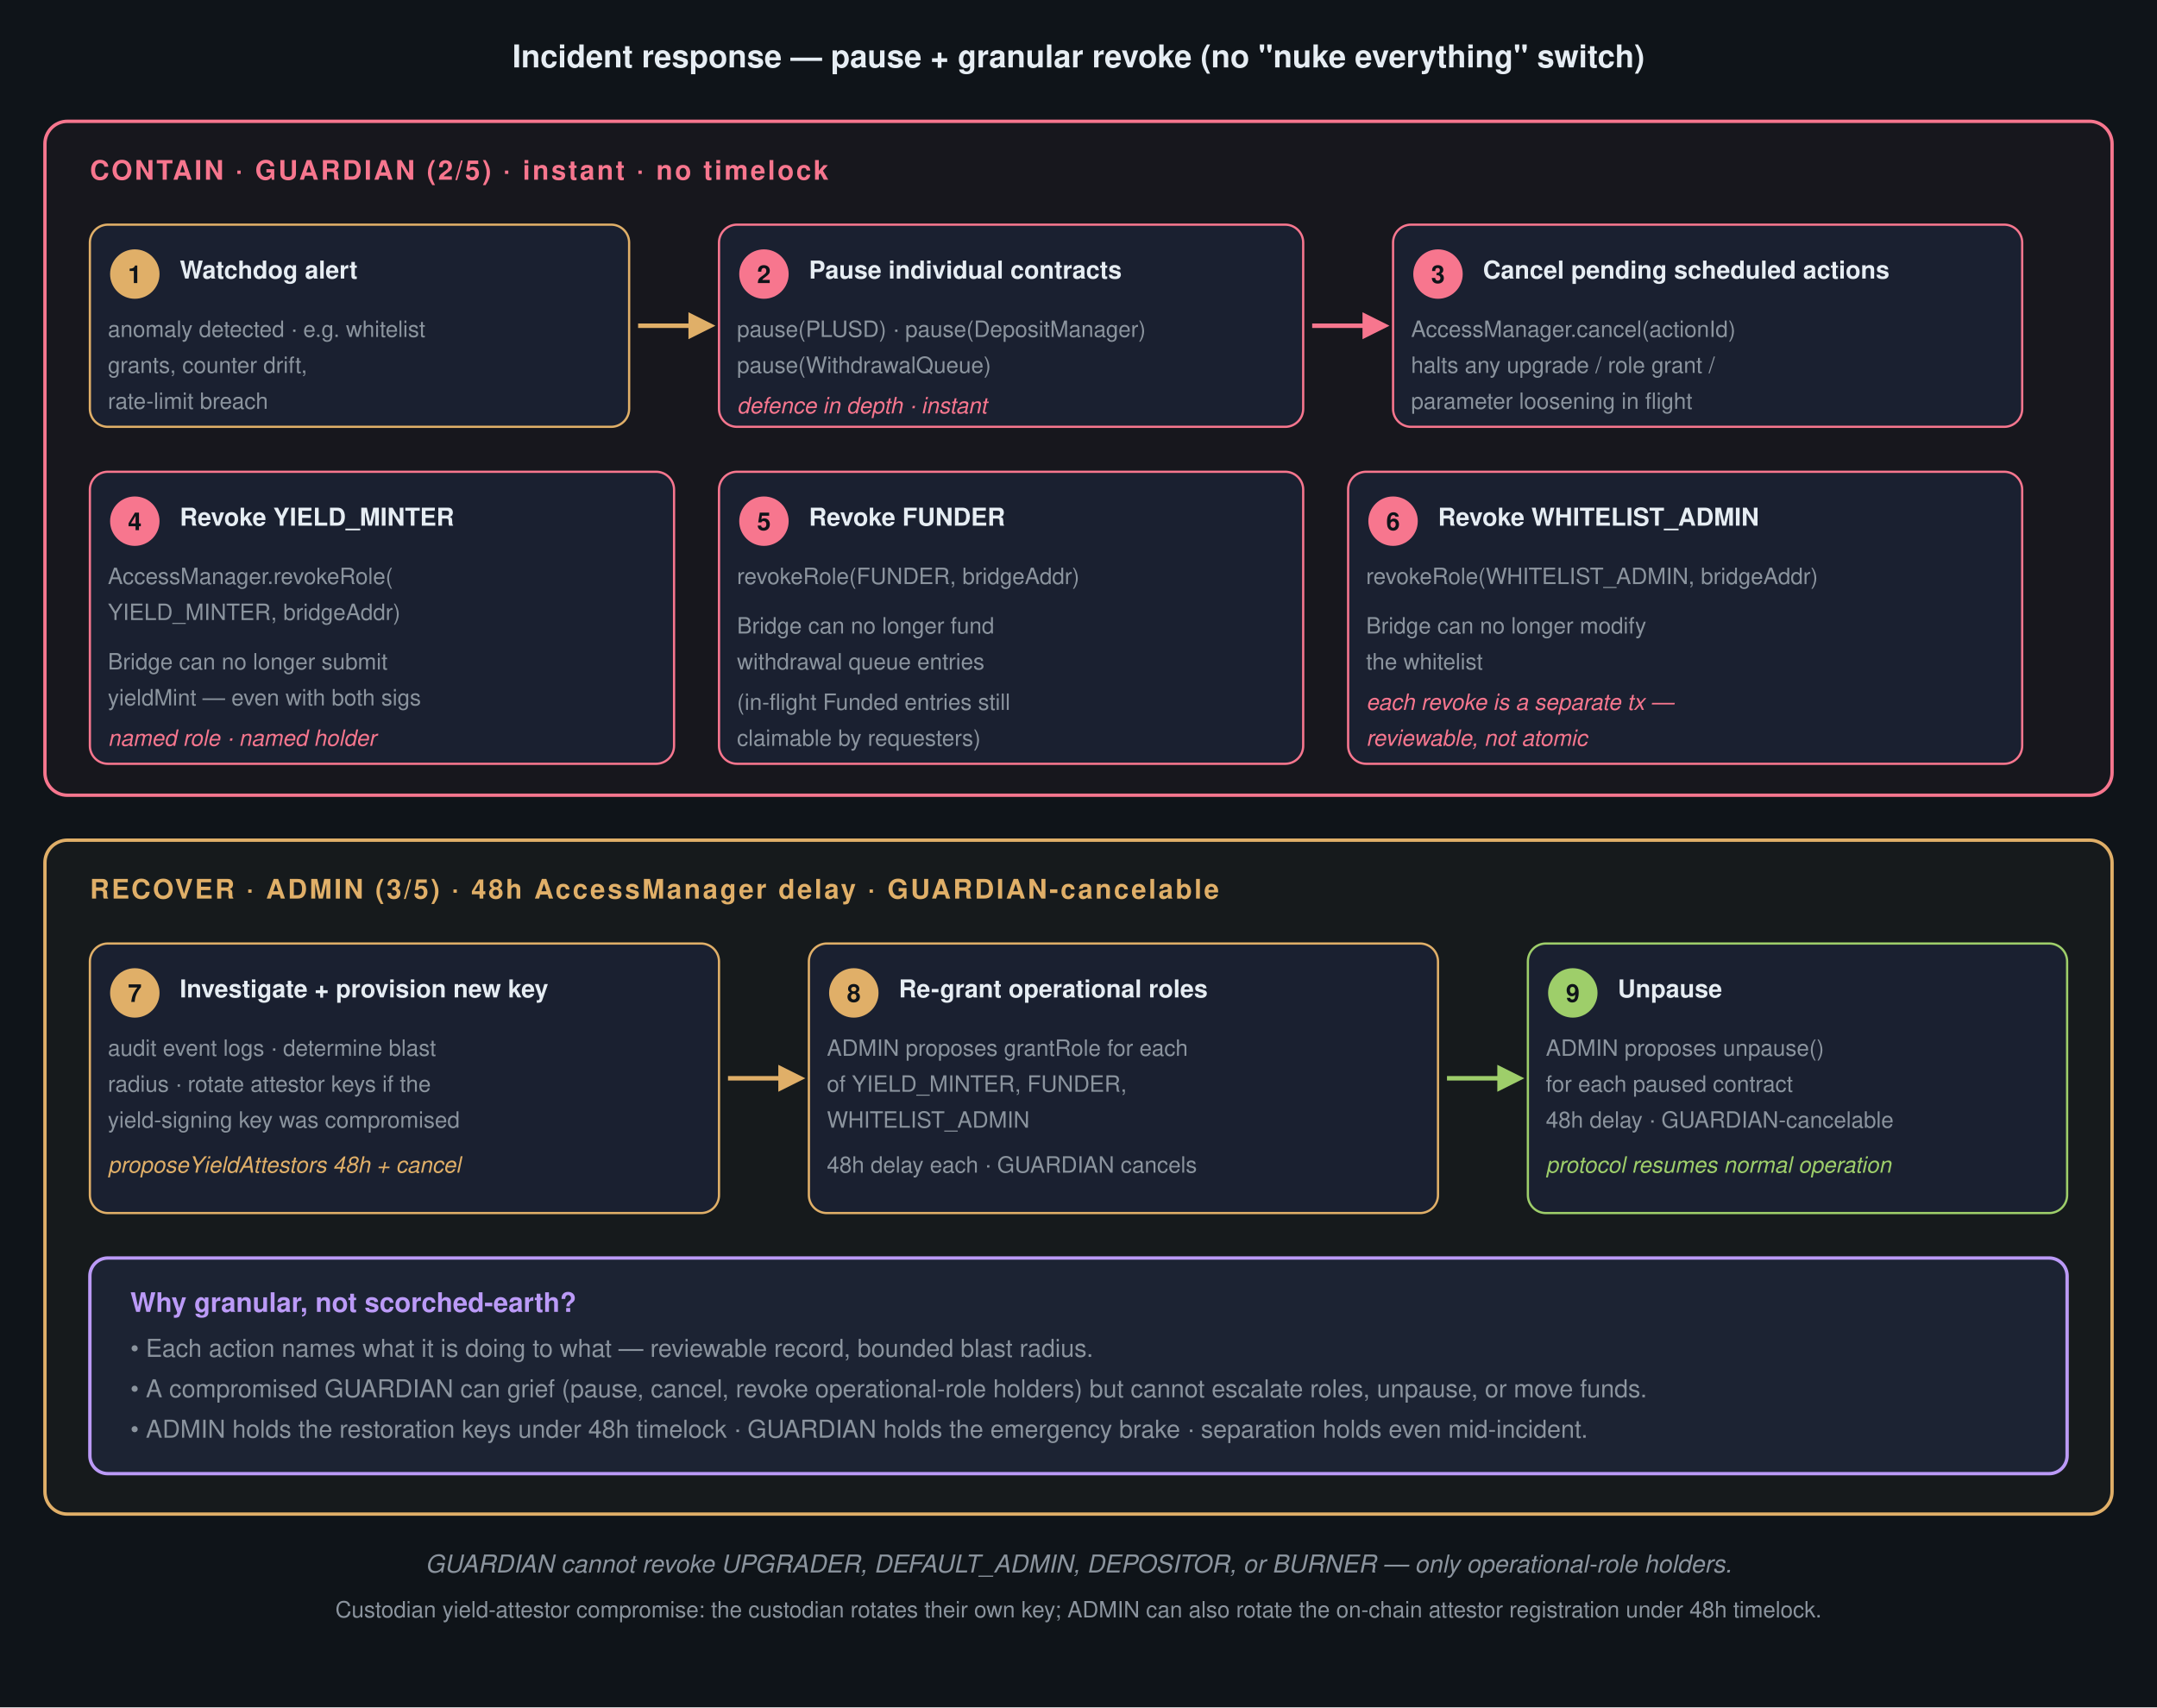
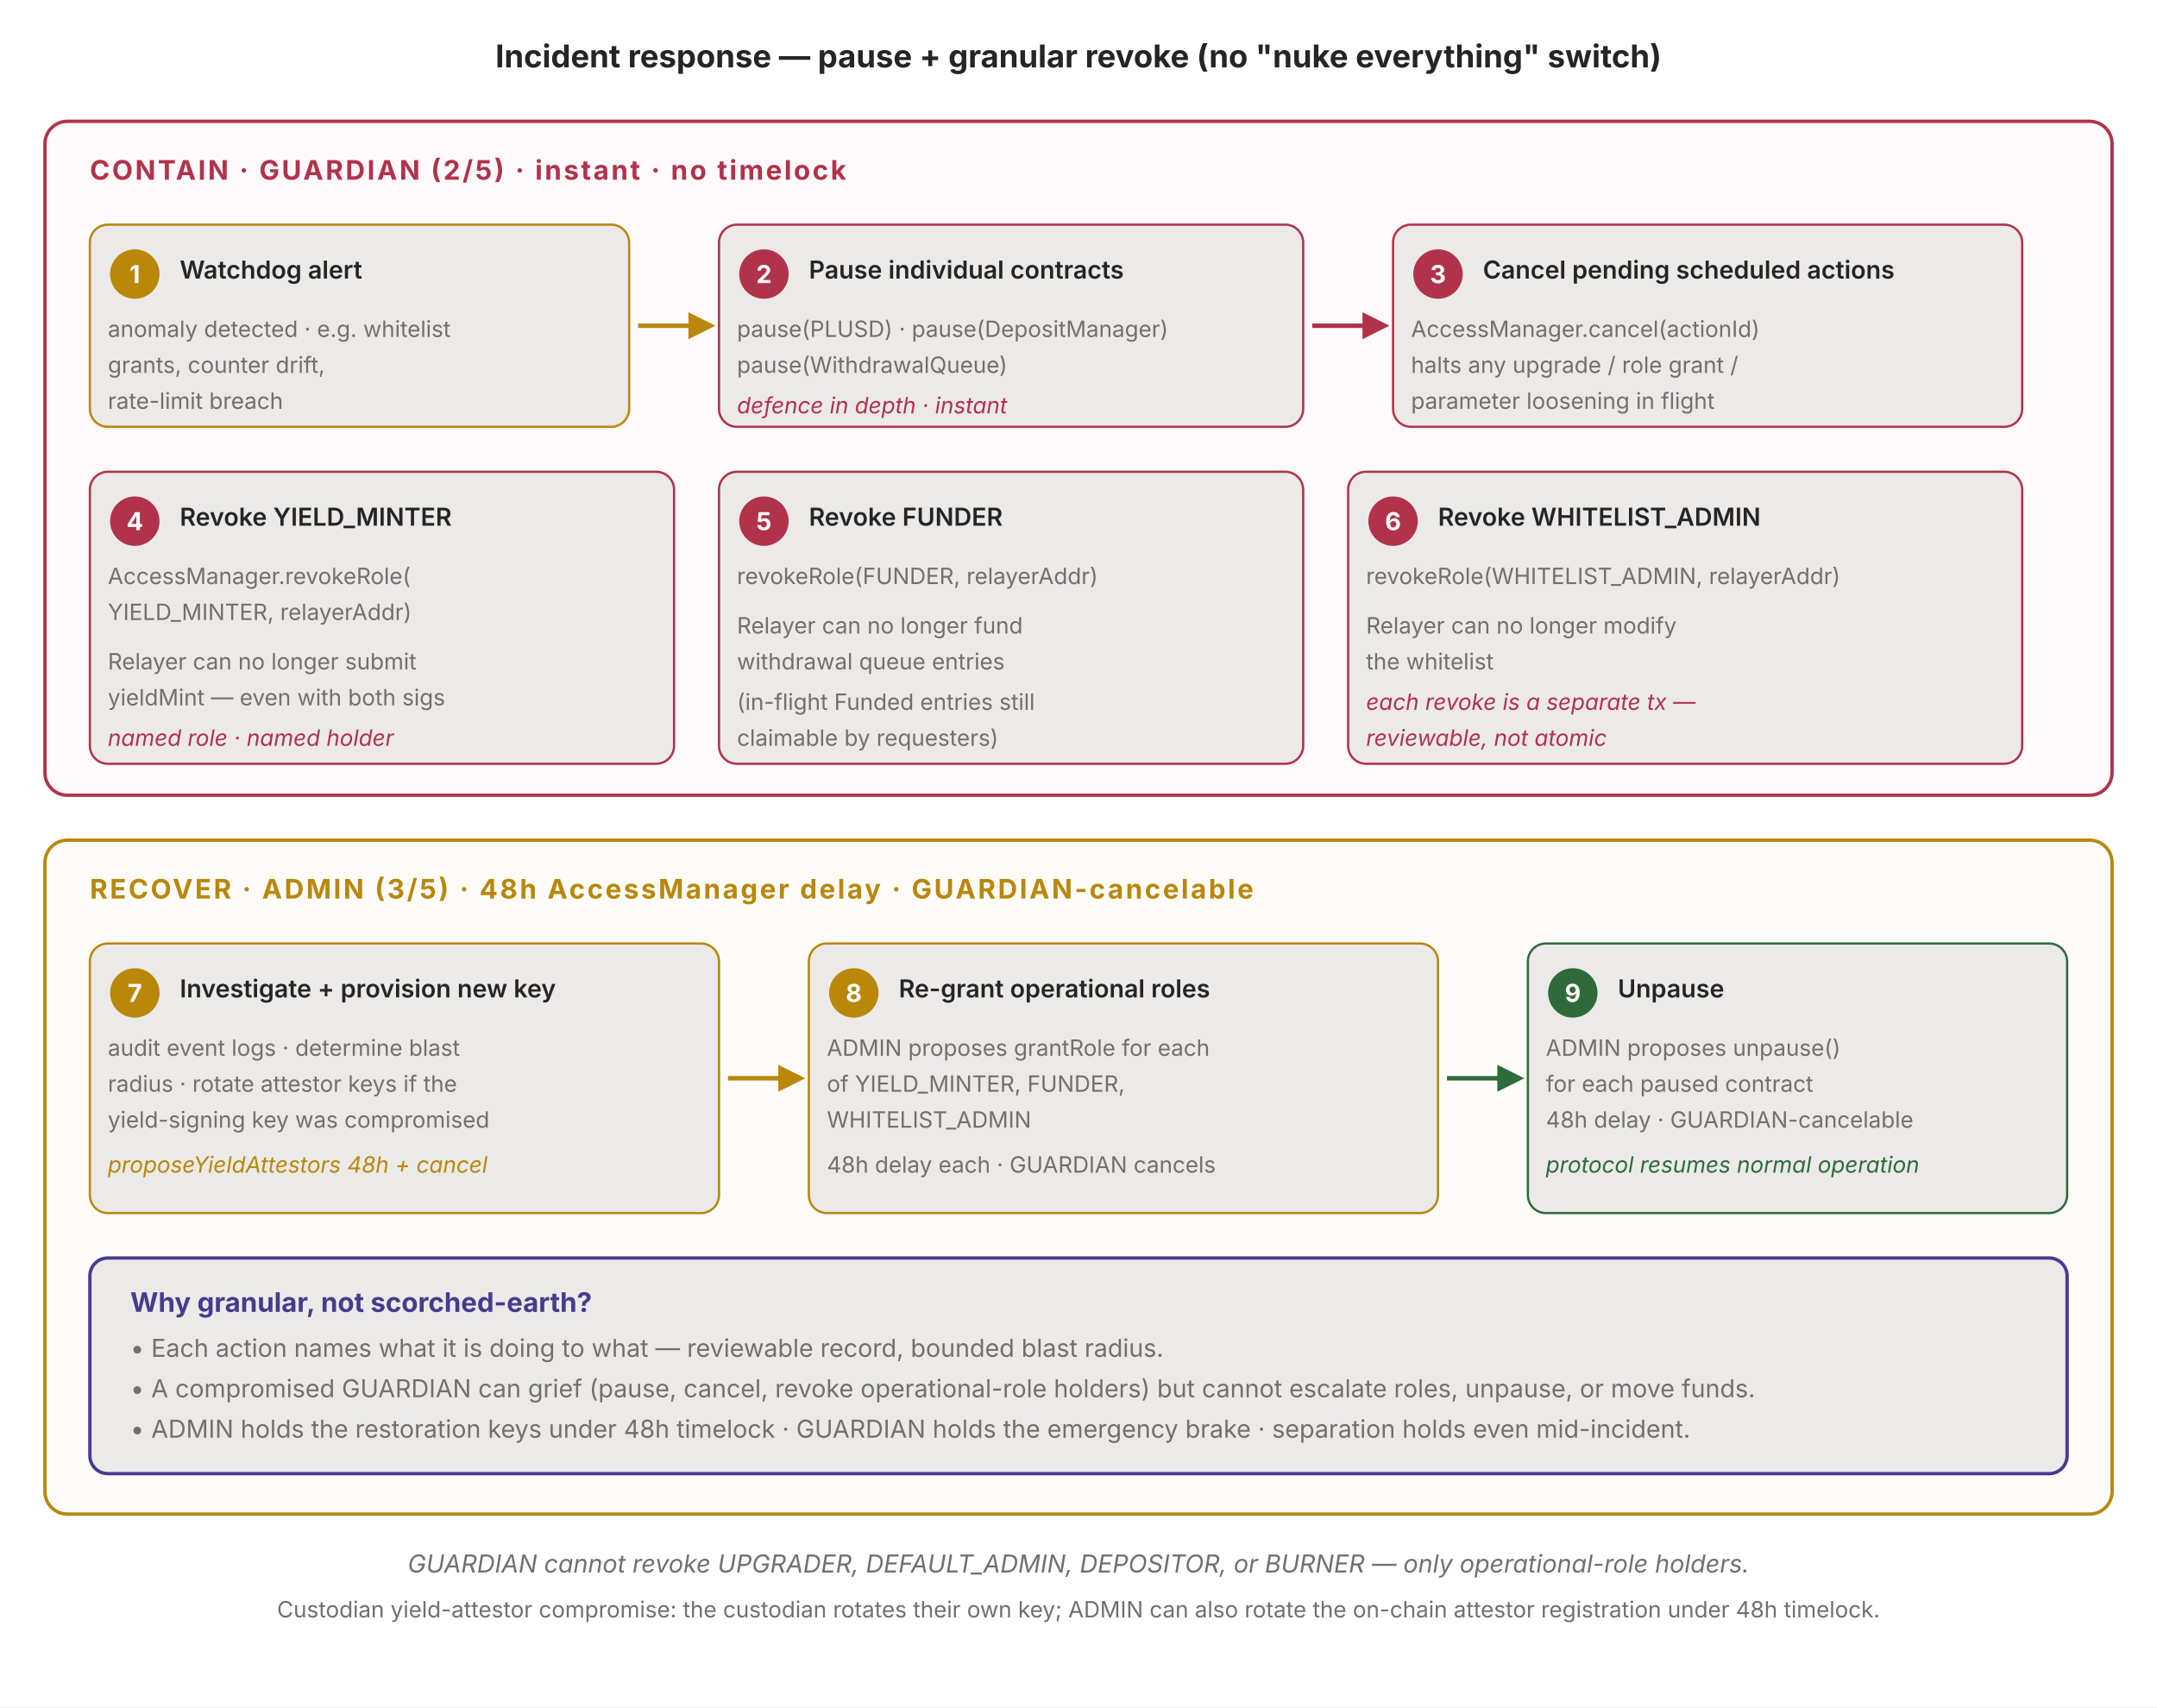
- <svg xmlns="http://www.w3.org/2000/svg" width="960" height="760" viewBox="0 0 960 760" font-family="-apple-system, BlinkMacSystemFont, 'Segoe UI', Helvetica, Arial, sans-serif">
-   <rect width="960" height="760" fill="#0f1419" />
+ <svg xmlns="http://www.w3.org/2000/svg" width="960" height="760" viewBox="0 0 960 760" font-family="Graphik LC, Inter, ui-sans-serif, system-ui, sans-serif">
+   <rect width="960" height="760" fill="#ffffff" />
  <defs>
    <marker id="a-rose-9" viewBox="0 0 10 10" refX="8" refY="5" markerWidth="6" markerHeight="6" orient="auto">
-       <path d="M 0 0 L 10 5 L 0 10 z" fill="#f7768e" />
+       <path d="M 0 0 L 10 5 L 0 10 z" fill="#b1334b" />
    </marker>
    <marker id="a-sage-9" viewBox="0 0 10 10" refX="8" refY="5" markerWidth="6" markerHeight="6" orient="auto">
-       <path d="M 0 0 L 10 5 L 0 10 z" fill="#9ece6a" />
+       <path d="M 0 0 L 10 5 L 0 10 z" fill="#2f6b3a" />
    </marker>
    <marker id="a-amb-9" viewBox="0 0 10 10" refX="8" refY="5" markerWidth="6" markerHeight="6" orient="auto">
-       <path d="M 0 0 L 10 5 L 0 10 z" fill="#e0af68" />
+       <path d="M 0 0 L 10 5 L 0 10 z" fill="#b9870a" />
    </marker>
  </defs>
-   <text text-anchor="middle" x="480" y="30" fill="#e6edf3" font-size="14" font-weight="700">Incident response — pause + granular revoke (no "nuke everything" switch)</text>
-   <rect x="20" y="54" width="920" height="300" rx="10" fill="rgba(247,118,142,0.04)" stroke="#f7768e" stroke-width="1.5" />
-   <text x="40" y="80" fill="#f7768e" font-size="12" font-weight="700" letter-spacing="1">CONTAIN · GUARDIAN (2/5) · instant · no timelock</text>
-   <rect x="40" y="100" width="240" height="90" rx="8" fill="#1a2030" stroke="#e0af68" stroke-width="1" />
-   <circle cx="60" cy="122" r="11" fill="#e0af68" />
-   <text text-anchor="middle" x="60" y="126" fill="#0f1419" font-size="11" font-weight="700">1</text>
-   <text x="80" y="124" fill="#e6edf3" font-size="11" font-weight="600">Watchdog alert</text>
-   <text x="48" y="150" fill="#8b949e" font-size="10">anomaly detected · e.g. whitelist</text>
-   <text x="48" y="166" fill="#8b949e" font-size="10">grants, counter drift,</text>
-   <text x="48" y="182" fill="#8b949e" font-size="10">rate-limit breach</text>
-   <line x1="284" y1="145" x2="316" y2="145" stroke="#e0af68" stroke-width="2" marker-end="url(#a-amb-9)" />
-   <rect x="320" y="100" width="260" height="90" rx="8" fill="#1a2030" stroke="#f7768e" stroke-width="1" />
-   <circle cx="340" cy="122" r="11" fill="#f7768e" />
-   <text text-anchor="middle" x="340" y="126" fill="#0f1419" font-size="11" font-weight="700">2</text>
-   <text x="360" y="124" fill="#e6edf3" font-size="11" font-weight="600">Pause individual contracts</text>
-   <text x="328" y="150" fill="#8b949e" font-size="10">pause(PLUSD) · pause(DepositManager)</text>
-   <text x="328" y="166" fill="#8b949e" font-size="10">pause(WithdrawalQueue)</text>
-   <text x="328" y="184" fill="#f7768e" font-size="10" font-style="italic">defence in depth · instant</text>
-   <line x1="584" y1="145" x2="616" y2="145" stroke="#f7768e" stroke-width="2" marker-end="url(#a-rose-9)" />
-   <rect x="620" y="100" width="280" height="90" rx="8" fill="#1a2030" stroke="#f7768e" stroke-width="1" />
-   <circle cx="640" cy="122" r="11" fill="#f7768e" />
-   <text text-anchor="middle" x="640" y="126" fill="#0f1419" font-size="11" font-weight="700">3</text>
-   <text x="660" y="124" fill="#e6edf3" font-size="11" font-weight="600">Cancel pending scheduled actions</text>
-   <text x="628" y="150" fill="#8b949e" font-size="10">AccessManager.cancel(actionId)</text>
-   <text x="628" y="166" fill="#8b949e" font-size="10">halts any upgrade / role grant /</text>
-   <text x="628" y="182" fill="#8b949e" font-size="10">parameter loosening in flight</text>
-   <rect x="40" y="210" width="260" height="130" rx="8" fill="#1a2030" stroke="#f7768e" stroke-width="1" />
-   <circle cx="60" cy="232" r="11" fill="#f7768e" />
-   <text text-anchor="middle" x="60" y="236" fill="#0f1419" font-size="11" font-weight="700">4</text>
-   <text x="80" y="234" fill="#e6edf3" font-size="11" font-weight="600">Revoke YIELD_MINTER</text>
-   <text x="48" y="260" fill="#8b949e" font-size="10">AccessManager.revokeRole(</text>
-   <text x="48" y="276" fill="#8b949e" font-size="10">  YIELD_MINTER, bridgeAddr)</text>
-   <text x="48" y="298" fill="#8b949e" font-size="10">Bridge can no longer submit</text>
-   <text x="48" y="314" fill="#8b949e" font-size="10">yieldMint — even with both sigs</text>
-   <text x="48" y="332" fill="#f7768e" font-size="10" font-style="italic">named role · named holder</text>
-   <rect x="320" y="210" width="260" height="130" rx="8" fill="#1a2030" stroke="#f7768e" stroke-width="1" />
-   <circle cx="340" cy="232" r="11" fill="#f7768e" />
-   <text text-anchor="middle" x="340" y="236" fill="#0f1419" font-size="11" font-weight="700">5</text>
-   <text x="360" y="234" fill="#e6edf3" font-size="11" font-weight="600">Revoke FUNDER</text>
-   <text x="328" y="260" fill="#8b949e" font-size="10">revokeRole(FUNDER, bridgeAddr)</text>
-   <text x="328" y="282" fill="#8b949e" font-size="10">Bridge can no longer fund</text>
-   <text x="328" y="298" fill="#8b949e" font-size="10">withdrawal queue entries</text>
-   <text x="328" y="316" fill="#8b949e" font-size="10">(in-flight Funded entries still</text>
-   <text x="328" y="332" fill="#8b949e" font-size="10">claimable by requesters)</text>
-   <rect x="600" y="210" width="300" height="130" rx="8" fill="#1a2030" stroke="#f7768e" stroke-width="1" />
-   <circle cx="620" cy="232" r="11" fill="#f7768e" />
-   <text text-anchor="middle" x="620" y="236" fill="#0f1419" font-size="11" font-weight="700">6</text>
-   <text x="640" y="234" fill="#e6edf3" font-size="11" font-weight="600">Revoke WHITELIST_ADMIN</text>
-   <text x="608" y="260" fill="#8b949e" font-size="10">revokeRole(WHITELIST_ADMIN, bridgeAddr)</text>
-   <text x="608" y="282" fill="#8b949e" font-size="10">Bridge can no longer modify</text>
-   <text x="608" y="298" fill="#8b949e" font-size="10">the whitelist</text>
-   <text x="608" y="316" fill="#f7768e" font-size="10" font-style="italic">each revoke is a separate tx —</text>
-   <text x="608" y="332" fill="#f7768e" font-size="10" font-style="italic">reviewable, not atomic</text>
-   <rect x="20" y="374" width="920" height="300" rx="10" fill="rgba(224,175,104,0.04)" stroke="#e0af68" stroke-width="1.5" />
-   <text x="40" y="400" fill="#e0af68" font-size="12" font-weight="700" letter-spacing="1">RECOVER · ADMIN (3/5) · 48h AccessManager delay · GUARDIAN-cancelable</text>
-   <rect x="40" y="420" width="280" height="120" rx="8" fill="#1a2030" stroke="#e0af68" stroke-width="1" />
-   <circle cx="60" cy="442" r="11" fill="#e0af68" />
-   <text text-anchor="middle" x="60" y="446" fill="#0f1419" font-size="11" font-weight="700">7</text>
-   <text x="80" y="444" fill="#e6edf3" font-size="11" font-weight="600">Investigate + provision new key</text>
-   <text x="48" y="470" fill="#8b949e" font-size="10">audit event logs · determine blast</text>
-   <text x="48" y="486" fill="#8b949e" font-size="10">radius · rotate attestor keys if the</text>
-   <text x="48" y="502" fill="#8b949e" font-size="10">yield-signing key was compromised</text>
-   <text x="48" y="522" fill="#e0af68" font-size="10" font-style="italic">proposeYieldAttestors 48h + cancel</text>
-   <line x1="324" y1="480" x2="356" y2="480" stroke="#e0af68" stroke-width="2" marker-end="url(#a-amb-9)" />
-   <rect x="360" y="420" width="280" height="120" rx="8" fill="#1a2030" stroke="#e0af68" stroke-width="1" />
-   <circle cx="380" cy="442" r="11" fill="#e0af68" />
-   <text text-anchor="middle" x="380" y="446" fill="#0f1419" font-size="11" font-weight="700">8</text>
-   <text x="400" y="444" fill="#e6edf3" font-size="11" font-weight="600">Re-grant operational roles</text>
-   <text x="368" y="470" fill="#8b949e" font-size="10">ADMIN proposes grantRole for each</text>
-   <text x="368" y="486" fill="#8b949e" font-size="10">of YIELD_MINTER, FUNDER,</text>
-   <text x="368" y="502" fill="#8b949e" font-size="10">WHITELIST_ADMIN</text>
-   <text x="368" y="522" fill="#8b949e" font-size="10">48h delay each · GUARDIAN cancels</text>
-   <line x1="644" y1="480" x2="676" y2="480" stroke="#9ece6a" stroke-width="2" marker-end="url(#a-sage-9)" />
-   <rect x="680" y="420" width="240" height="120" rx="8" fill="#1a2030" stroke="#9ece6a" stroke-width="1" />
-   <circle cx="700" cy="442" r="11" fill="#9ece6a" />
-   <text text-anchor="middle" x="700" y="446" fill="#0f1419" font-size="11" font-weight="700">9</text>
-   <text x="720" y="444" fill="#e6edf3" font-size="11" font-weight="600">Unpause</text>
-   <text x="688" y="470" fill="#8b949e" font-size="10">ADMIN proposes unpause()</text>
-   <text x="688" y="486" fill="#8b949e" font-size="10">for each paused contract</text>
-   <text x="688" y="502" fill="#8b949e" font-size="10">48h delay · GUARDIAN-cancelable</text>
-   <text x="688" y="522" fill="#9ece6a" font-size="10" font-style="italic">protocol resumes normal operation</text>
-   <rect x="40" y="560" width="880" height="96" rx="8" fill="#1c2333" stroke="#bb9af7" stroke-width="1.5" />
-   <text x="58" y="584" fill="#bb9af7" font-size="12" font-weight="700">Why granular, not scorched-earth?</text>
-   <text x="58" y="604" fill="#8b949e" font-size="11">• Each action names what it is doing to what — reviewable record, bounded blast radius.</text>
-   <text x="58" y="622" fill="#8b949e" font-size="11">• A compromised GUARDIAN can grief (pause, cancel, revoke operational-role holders) but cannot escalate roles, unpause, or move funds.</text>
-   <text x="58" y="640" fill="#8b949e" font-size="11">• ADMIN holds the restoration keys under 48h timelock · GUARDIAN holds the emergency brake · separation holds even mid-incident.</text>
-   <text text-anchor="middle" x="480" y="700" fill="#8b949e" font-size="11" font-style="italic">GUARDIAN cannot revoke UPGRADER, DEFAULT_ADMIN, DEPOSITOR, or BURNER — only operational-role holders.</text>
-   <text text-anchor="middle" x="480" y="720" fill="#8b949e" font-size="10">Custodian yield-attestor compromise: the custodian rotates their own key; ADMIN can also rotate the on-chain attestor registration under 48h timelock.</text>
+   <text text-anchor="middle" x="480" y="30" fill="#262524" font-size="14" font-weight="700">Incident response — pause + granular revoke (no "nuke everything" switch)</text>
+   <rect x="20" y="54" width="920" height="300" rx="10" fill="rgba(247,118,142,0.04)" stroke="#b1334b" stroke-width="1.5" />
+   <text x="40" y="80" fill="#b1334b" font-size="12" font-weight="700" letter-spacing="1">CONTAIN · GUARDIAN (2/5) · instant · no timelock</text>
+   <rect x="40" y="100" width="240" height="90" rx="8" fill="#ebeae9" stroke="#b9870a" stroke-width="1" />
+   <circle cx="60" cy="122" r="11" fill="#b9870a" />
+   <text text-anchor="middle" x="60" y="126" fill="#ffffff" font-size="11" font-weight="700">1</text>
+   <text x="80" y="124" fill="#262524" font-size="11" font-weight="600">Watchdog alert</text>
+   <text x="48" y="150" fill="#736f6c" font-size="10">anomaly detected · e.g. whitelist</text>
+   <text x="48" y="166" fill="#736f6c" font-size="10">grants, counter drift,</text>
+   <text x="48" y="182" fill="#736f6c" font-size="10">rate-limit breach</text>
+   <line x1="284" y1="145" x2="316" y2="145" stroke="#b9870a" stroke-width="2" marker-end="url(#a-amb-9)" />
+   <rect x="320" y="100" width="260" height="90" rx="8" fill="#ebeae9" stroke="#b1334b" stroke-width="1" />
+   <circle cx="340" cy="122" r="11" fill="#b1334b" />
+   <text text-anchor="middle" x="340" y="126" fill="#ffffff" font-size="11" font-weight="700">2</text>
+   <text x="360" y="124" fill="#262524" font-size="11" font-weight="600">Pause individual contracts</text>
+   <text x="328" y="150" fill="#736f6c" font-size="10">pause(PLUSD) · pause(DepositManager)</text>
+   <text x="328" y="166" fill="#736f6c" font-size="10">pause(WithdrawalQueue)</text>
+   <text x="328" y="184" fill="#b1334b" font-size="10" font-style="italic">defence in depth · instant</text>
+   <line x1="584" y1="145" x2="616" y2="145" stroke="#b1334b" stroke-width="2" marker-end="url(#a-rose-9)" />
+   <rect x="620" y="100" width="280" height="90" rx="8" fill="#ebeae9" stroke="#b1334b" stroke-width="1" />
+   <circle cx="640" cy="122" r="11" fill="#b1334b" />
+   <text text-anchor="middle" x="640" y="126" fill="#ffffff" font-size="11" font-weight="700">3</text>
+   <text x="660" y="124" fill="#262524" font-size="11" font-weight="600">Cancel pending scheduled actions</text>
+   <text x="628" y="150" fill="#736f6c" font-size="10">AccessManager.cancel(actionId)</text>
+   <text x="628" y="166" fill="#736f6c" font-size="10">halts any upgrade / role grant /</text>
+   <text x="628" y="182" fill="#736f6c" font-size="10">parameter loosening in flight</text>
+   <rect x="40" y="210" width="260" height="130" rx="8" fill="#ebeae9" stroke="#b1334b" stroke-width="1" />
+   <circle cx="60" cy="232" r="11" fill="#b1334b" />
+   <text text-anchor="middle" x="60" y="236" fill="#ffffff" font-size="11" font-weight="700">4</text>
+   <text x="80" y="234" fill="#262524" font-size="11" font-weight="600">Revoke YIELD_MINTER</text>
+   <text x="48" y="260" fill="#736f6c" font-size="10">AccessManager.revokeRole(</text>
+   <text x="48" y="276" fill="#736f6c" font-size="10">  YIELD_MINTER, relayerAddr)</text>
+   <text x="48" y="298" fill="#736f6c" font-size="10">Relayer can no longer submit</text>
+   <text x="48" y="314" fill="#736f6c" font-size="10">yieldMint — even with both sigs</text>
+   <text x="48" y="332" fill="#b1334b" font-size="10" font-style="italic">named role · named holder</text>
+   <rect x="320" y="210" width="260" height="130" rx="8" fill="#ebeae9" stroke="#b1334b" stroke-width="1" />
+   <circle cx="340" cy="232" r="11" fill="#b1334b" />
+   <text text-anchor="middle" x="340" y="236" fill="#ffffff" font-size="11" font-weight="700">5</text>
+   <text x="360" y="234" fill="#262524" font-size="11" font-weight="600">Revoke FUNDER</text>
+   <text x="328" y="260" fill="#736f6c" font-size="10">revokeRole(FUNDER, relayerAddr)</text>
+   <text x="328" y="282" fill="#736f6c" font-size="10">Relayer can no longer fund</text>
+   <text x="328" y="298" fill="#736f6c" font-size="10">withdrawal queue entries</text>
+   <text x="328" y="316" fill="#736f6c" font-size="10">(in-flight Funded entries still</text>
+   <text x="328" y="332" fill="#736f6c" font-size="10">claimable by requesters)</text>
+   <rect x="600" y="210" width="300" height="130" rx="8" fill="#ebeae9" stroke="#b1334b" stroke-width="1" />
+   <circle cx="620" cy="232" r="11" fill="#b1334b" />
+   <text text-anchor="middle" x="620" y="236" fill="#ffffff" font-size="11" font-weight="700">6</text>
+   <text x="640" y="234" fill="#262524" font-size="11" font-weight="600">Revoke WHITELIST_ADMIN</text>
+   <text x="608" y="260" fill="#736f6c" font-size="10">revokeRole(WHITELIST_ADMIN, relayerAddr)</text>
+   <text x="608" y="282" fill="#736f6c" font-size="10">Relayer can no longer modify</text>
+   <text x="608" y="298" fill="#736f6c" font-size="10">the whitelist</text>
+   <text x="608" y="316" fill="#b1334b" font-size="10" font-style="italic">each revoke is a separate tx —</text>
+   <text x="608" y="332" fill="#b1334b" font-size="10" font-style="italic">reviewable, not atomic</text>
+   <rect x="20" y="374" width="920" height="300" rx="10" fill="rgba(224,175,104,0.04)" stroke="#b9870a" stroke-width="1.5" />
+   <text x="40" y="400" fill="#b9870a" font-size="12" font-weight="700" letter-spacing="1">RECOVER · ADMIN (3/5) · 48h AccessManager delay · GUARDIAN-cancelable</text>
+   <rect x="40" y="420" width="280" height="120" rx="8" fill="#ebeae9" stroke="#b9870a" stroke-width="1" />
+   <circle cx="60" cy="442" r="11" fill="#b9870a" />
+   <text text-anchor="middle" x="60" y="446" fill="#ffffff" font-size="11" font-weight="700">7</text>
+   <text x="80" y="444" fill="#262524" font-size="11" font-weight="600">Investigate + provision new key</text>
+   <text x="48" y="470" fill="#736f6c" font-size="10">audit event logs · determine blast</text>
+   <text x="48" y="486" fill="#736f6c" font-size="10">radius · rotate attestor keys if the</text>
+   <text x="48" y="502" fill="#736f6c" font-size="10">yield-signing key was compromised</text>
+   <text x="48" y="522" fill="#b9870a" font-size="10" font-style="italic">proposeYieldAttestors 48h + cancel</text>
+   <line x1="324" y1="480" x2="356" y2="480" stroke="#b9870a" stroke-width="2" marker-end="url(#a-amb-9)" />
+   <rect x="360" y="420" width="280" height="120" rx="8" fill="#ebeae9" stroke="#b9870a" stroke-width="1" />
+   <circle cx="380" cy="442" r="11" fill="#b9870a" />
+   <text text-anchor="middle" x="380" y="446" fill="#ffffff" font-size="11" font-weight="700">8</text>
+   <text x="400" y="444" fill="#262524" font-size="11" font-weight="600">Re-grant operational roles</text>
+   <text x="368" y="470" fill="#736f6c" font-size="10">ADMIN proposes grantRole for each</text>
+   <text x="368" y="486" fill="#736f6c" font-size="10">of YIELD_MINTER, FUNDER,</text>
+   <text x="368" y="502" fill="#736f6c" font-size="10">WHITELIST_ADMIN</text>
+   <text x="368" y="522" fill="#736f6c" font-size="10">48h delay each · GUARDIAN cancels</text>
+   <line x1="644" y1="480" x2="676" y2="480" stroke="#2f6b3a" stroke-width="2" marker-end="url(#a-sage-9)" />
+   <rect x="680" y="420" width="240" height="120" rx="8" fill="#ebeae9" stroke="#2f6b3a" stroke-width="1" />
+   <circle cx="700" cy="442" r="11" fill="#2f6b3a" />
+   <text text-anchor="middle" x="700" y="446" fill="#ffffff" font-size="11" font-weight="700">9</text>
+   <text x="720" y="444" fill="#262524" font-size="11" font-weight="600">Unpause</text>
+   <text x="688" y="470" fill="#736f6c" font-size="10">ADMIN proposes unpause()</text>
+   <text x="688" y="486" fill="#736f6c" font-size="10">for each paused contract</text>
+   <text x="688" y="502" fill="#736f6c" font-size="10">48h delay · GUARDIAN-cancelable</text>
+   <text x="688" y="522" fill="#2f6b3a" font-size="10" font-style="italic">protocol resumes normal operation</text>
+   <rect x="40" y="560" width="880" height="96" rx="8" fill="#ebeae9" stroke="#4a3a8e" stroke-width="1.5" />
+   <text x="58" y="584" fill="#4a3a8e" font-size="12" font-weight="700">Why granular, not scorched-earth?</text>
+   <text x="58" y="604" fill="#736f6c" font-size="11">• Each action names what it is doing to what — reviewable record, bounded blast radius.</text>
+   <text x="58" y="622" fill="#736f6c" font-size="11">• A compromised GUARDIAN can grief (pause, cancel, revoke operational-role holders) but cannot escalate roles, unpause, or move funds.</text>
+   <text x="58" y="640" fill="#736f6c" font-size="11">• ADMIN holds the restoration keys under 48h timelock · GUARDIAN holds the emergency brake · separation holds even mid-incident.</text>
+   <text text-anchor="middle" x="480" y="700" fill="#736f6c" font-size="11" font-style="italic">GUARDIAN cannot revoke UPGRADER, DEFAULT_ADMIN, DEPOSITOR, or BURNER — only operational-role holders.</text>
+   <text text-anchor="middle" x="480" y="720" fill="#736f6c" font-size="10">Custodian yield-attestor compromise: the custodian rotates their own key; ADMIN can also rotate the on-chain attestor registration under 48h timelock.</text>
</svg>
